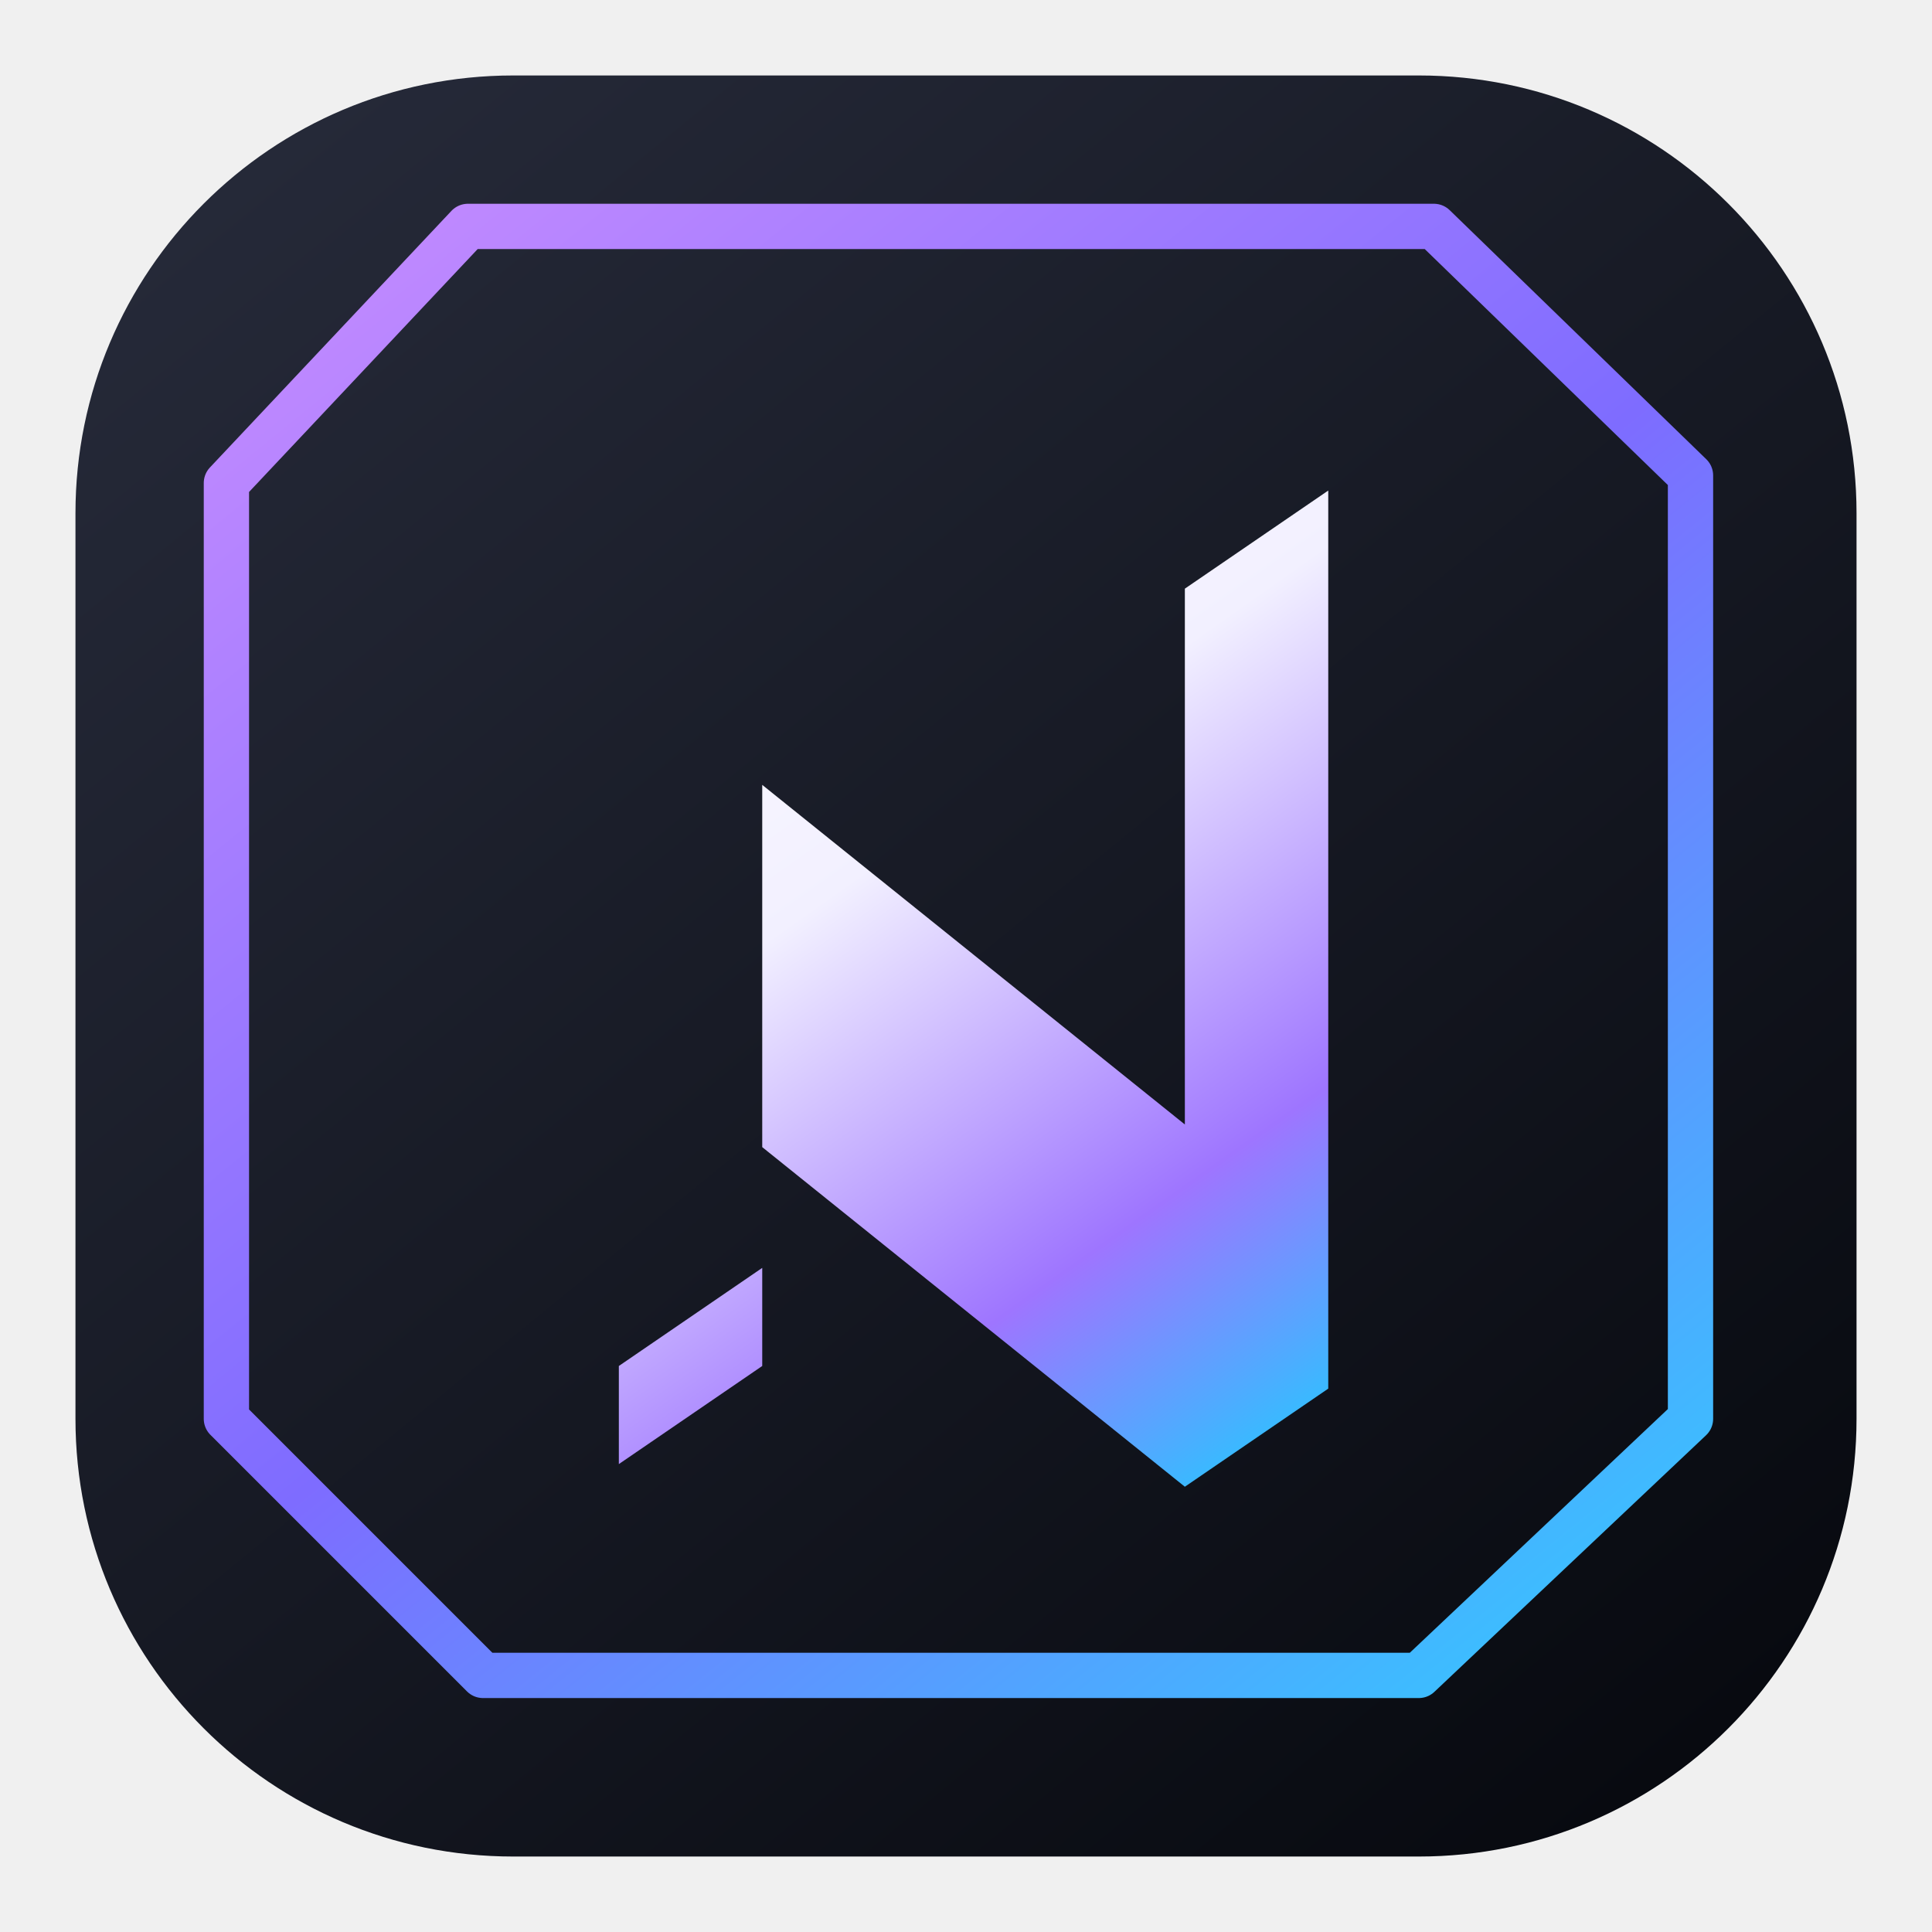
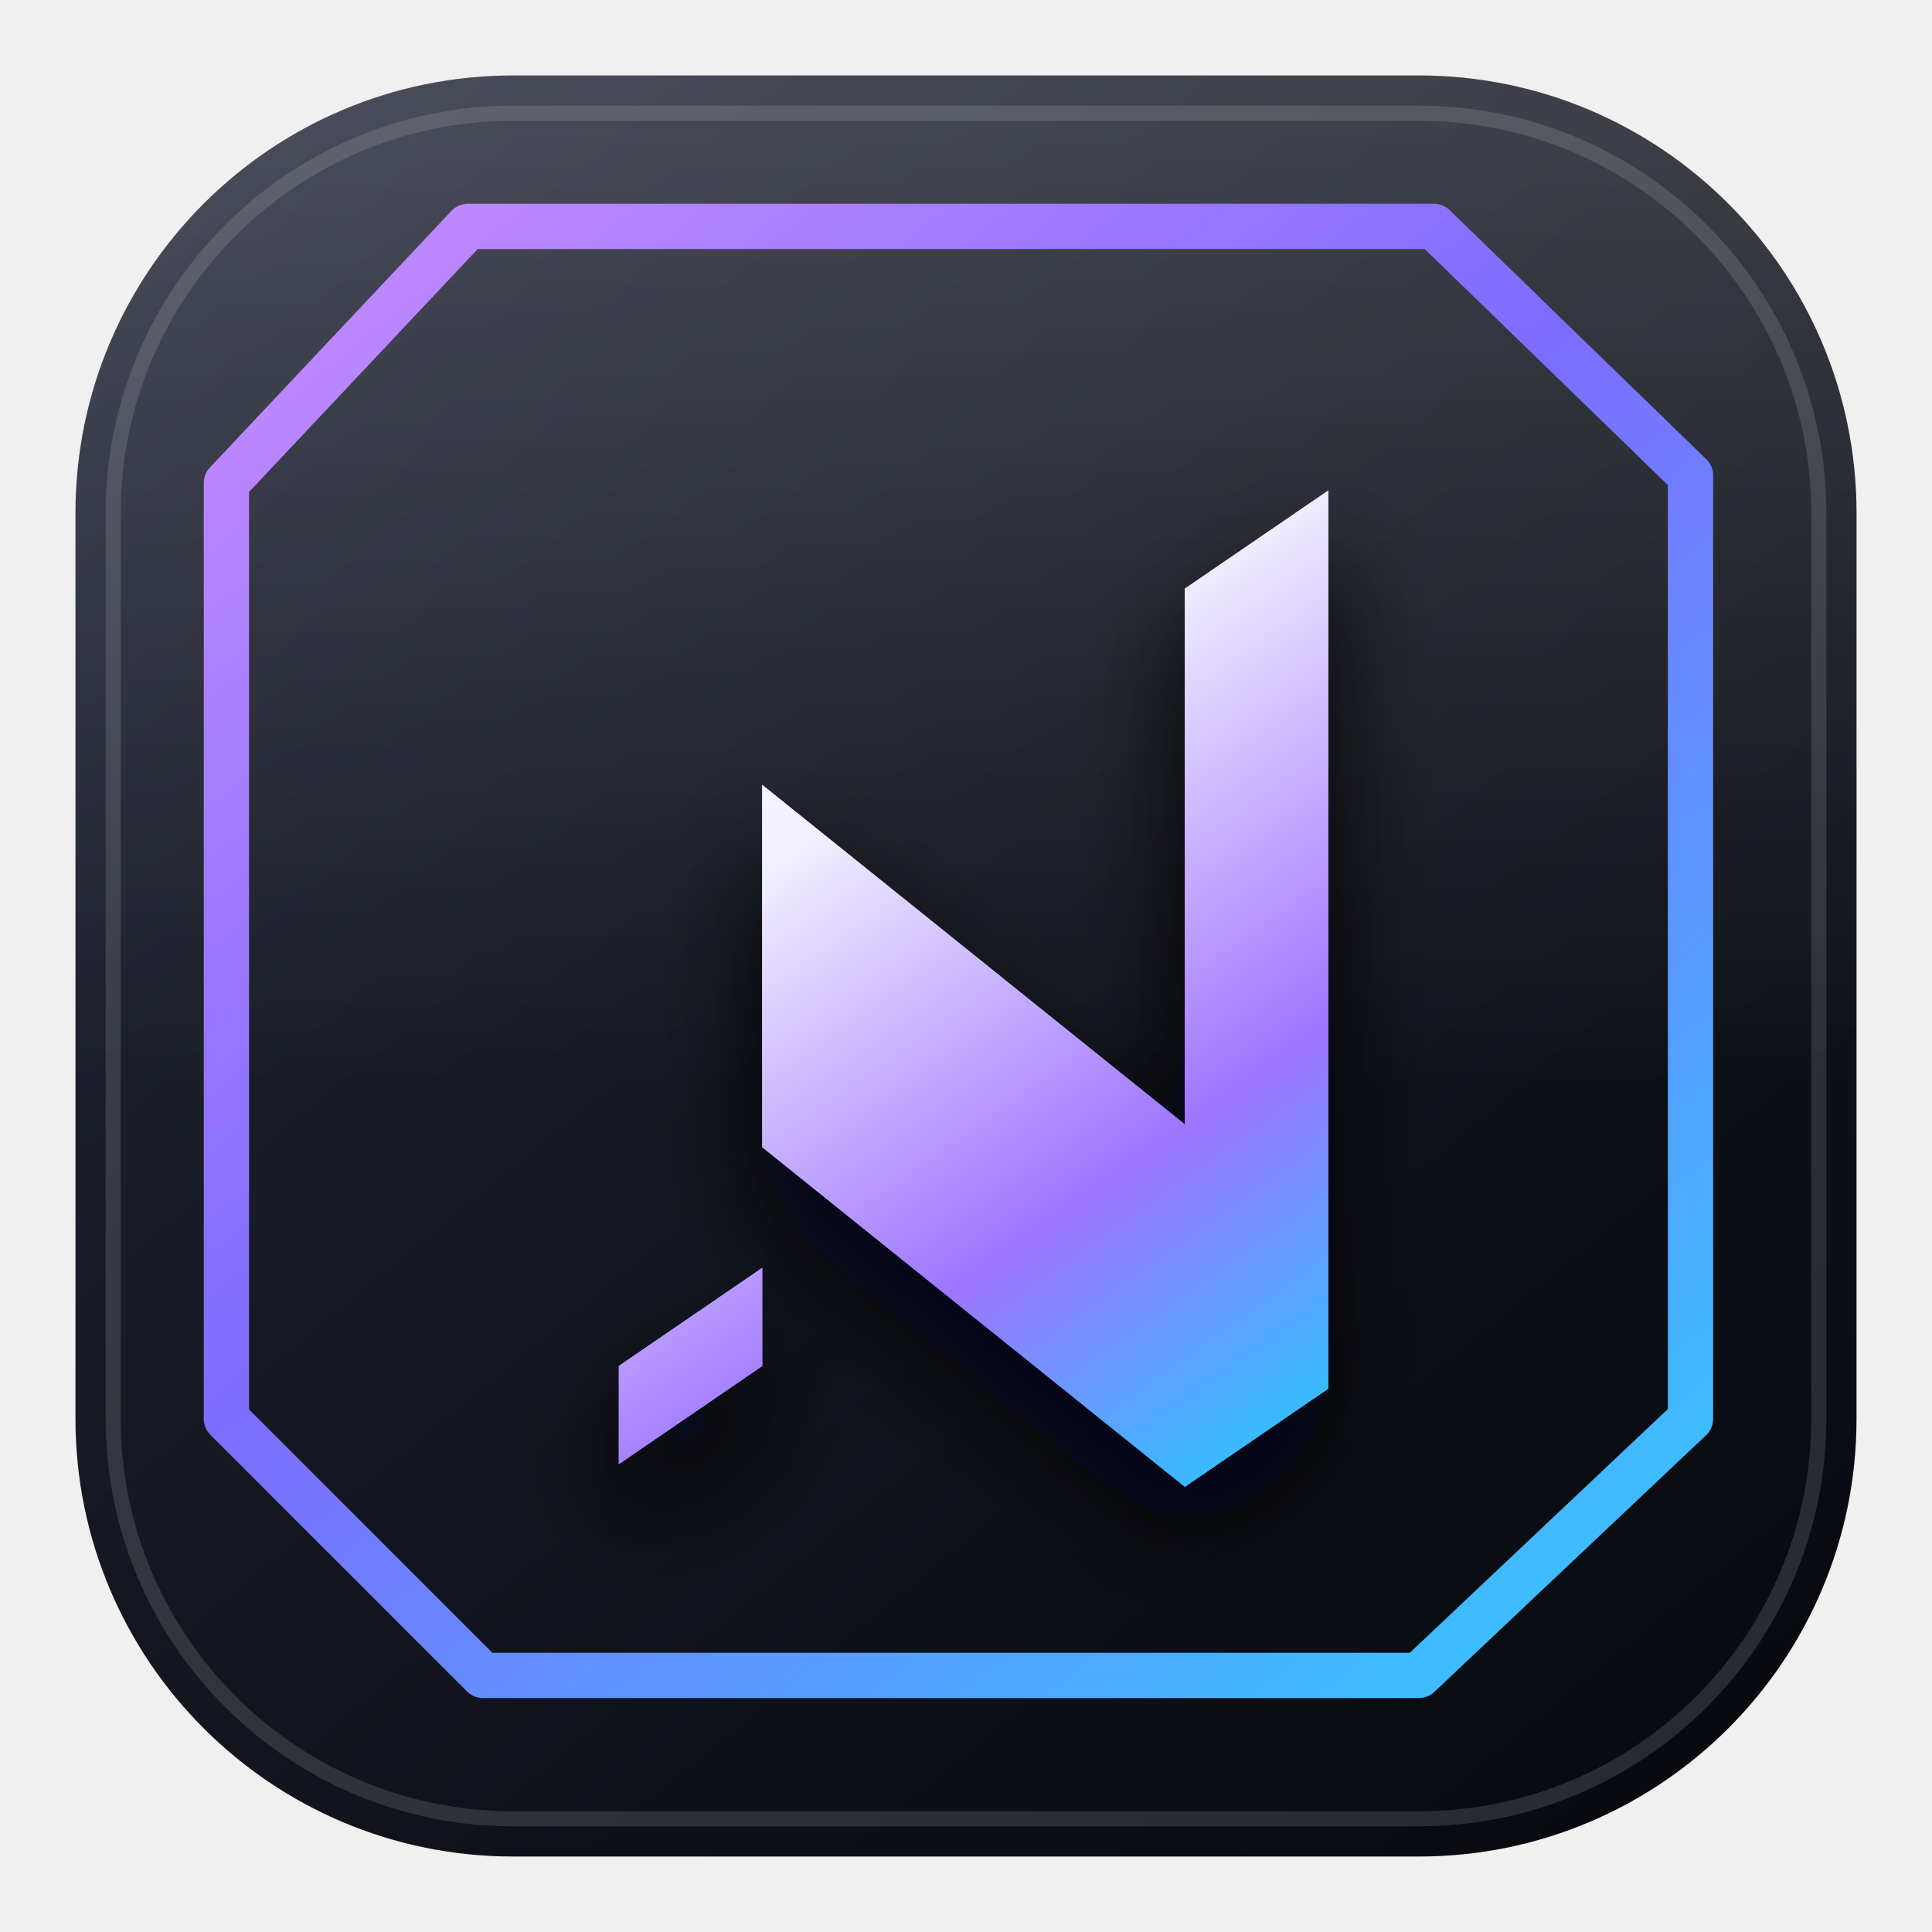
<svg xmlns="http://www.w3.org/2000/svg" width="256" height="256" viewBox="0 0 256 256" fill="none">
  <defs>
-     <linearGradient id="p" x1="38" y1="18" x2="218" y2="238" gradientUnits="userSpaceOnUse">
+     <linearGradient id="plate" x1="38" y1="18" x2="218" y2="238" gradientUnits="userSpaceOnUse">
      <stop stop-color="#252938" />
+       <stop offset="0.45" stop-color="#151821" />
      <stop offset="1" stop-color="#080A10" />
    </linearGradient>
-     <linearGradient id="r" x1="48" y1="24" x2="212" y2="226" gradientUnits="userSpaceOnUse">
+     <linearGradient id="ring" x1="48" y1="24" x2="212" y2="226" gradientUnits="userSpaceOnUse">
      <stop stop-color="#C48BFF" />
-       <stop offset="0.5" stop-color="#7E6CFF" />
+       <stop offset="0.44" stop-color="#7E6CFF" />
      <stop offset="1" stop-color="#35C7FF" />
    </linearGradient>
-     <linearGradient id="n" x1="76" y1="63" x2="170" y2="196" gradientUnits="userSpaceOnUse">
+     <linearGradient id="glyph" x1="76" y1="63" x2="170" y2="196" gradientUnits="userSpaceOnUse">
      <stop stop-color="#FFFFFF" />
-       <stop offset="0.4" stop-color="#F2F0FF" />
-       <stop offset="0.76" stop-color="#9E75FF" />
+       <stop offset="0.35" stop-color="#F2F0FF" />
+       <stop offset="0.72" stop-color="#9E75FF" />
      <stop offset="1" stop-color="#27C6FF" />
    </linearGradient>
+     <linearGradient id="shine" x1="128" y1="18" x2="128" y2="144" gradientUnits="userSpaceOnUse">
+       <stop stop-color="#FFFFFF" stop-opacity="0.16" />
+       <stop offset="1" stop-color="#FFFFFF" stop-opacity="0" />
+     </linearGradient>
+     <filter id="depth" x="-50%" y="-50%" width="200%" height="200%">
+       <feDropShadow dx="0" dy="8" stdDeviation="7" flood-color="#02030A" flood-opacity="0.75" />
+     </filter>
  </defs>
-   <rect x="10" y="10" width="236" height="236" rx="58" fill="url(#p)" />
-   <path d="M62 30L190 30L224 63L224 188L188 222H64L30 188V64L62 30Z" stroke="url(#r)" stroke-width="6" stroke-linecap="round" stroke-linejoin="round" />
-   <path d="M82 61V181L101 168V104L157 149V78L176 65V184L157 197L101 152V181L82 194V61Z" fill="url(#n)" />
+   <rect x="10" y="10" width="236" height="236" rx="58" fill="url(#plate)" />
+   <rect x="10" y="10" width="236" height="236" rx="58" fill="url(#shine)" />
+   <rect x="15" y="15" width="226" height="226" rx="53" stroke="#FFFFFF" stroke-opacity="0.13" stroke-width="2" />
+   <path d="M62 30L190 30L224 63L224 188L188 222H64L30 188V64L62 30Z" stroke="url(#ring)" stroke-width="6" stroke-linecap="round" stroke-linejoin="round" />
+   <path d="M82 61V181L101 168V104L157 149V78L176 65V184L157 197L101 152V181L82 194V61Z" fill="#5537B9" opacity="0.4" filter="url(#depth)" />
+   <path d="M82 61V181L101 168V104L157 149V78L176 65V184L157 197L101 152V181L82 194V61Z" fill="url(#glyph)" filter="url(#depth)" />
+   <path d="M82 61V181L101 168V104L157 149V78L176 65V184L157 197L101 152V181L82 194V61Z" fill="url(#glyph)" />
</svg>
